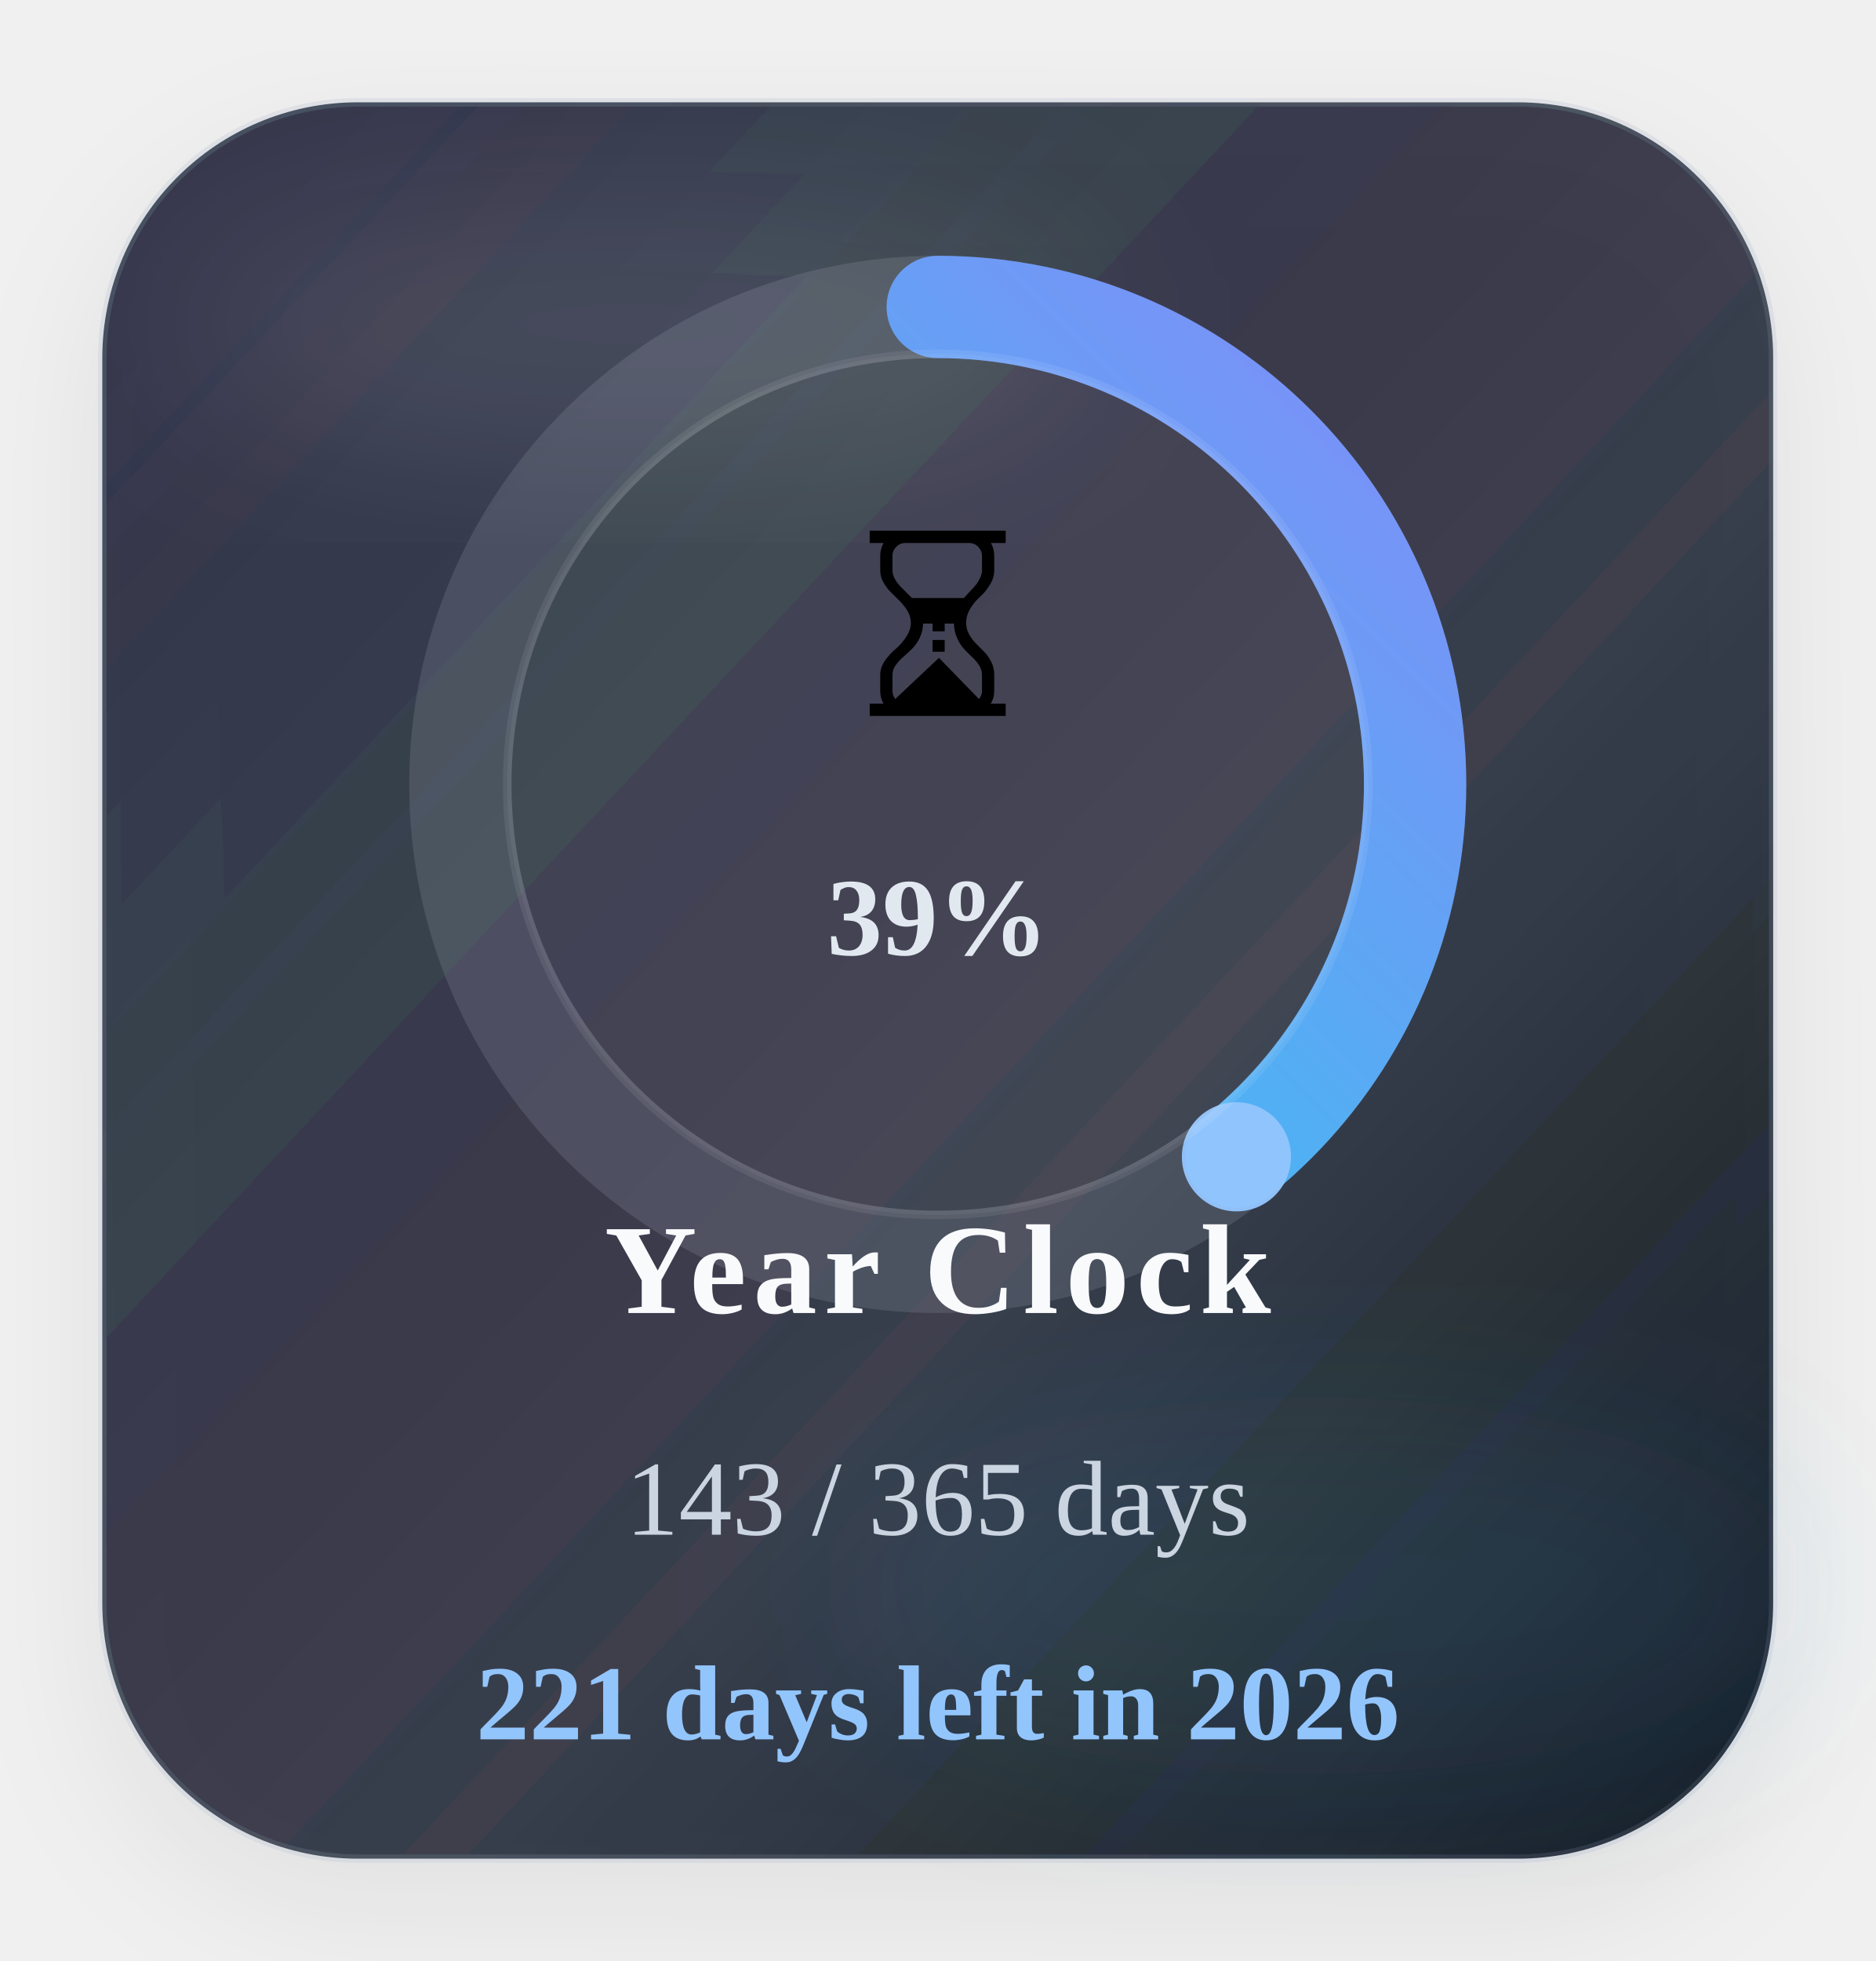
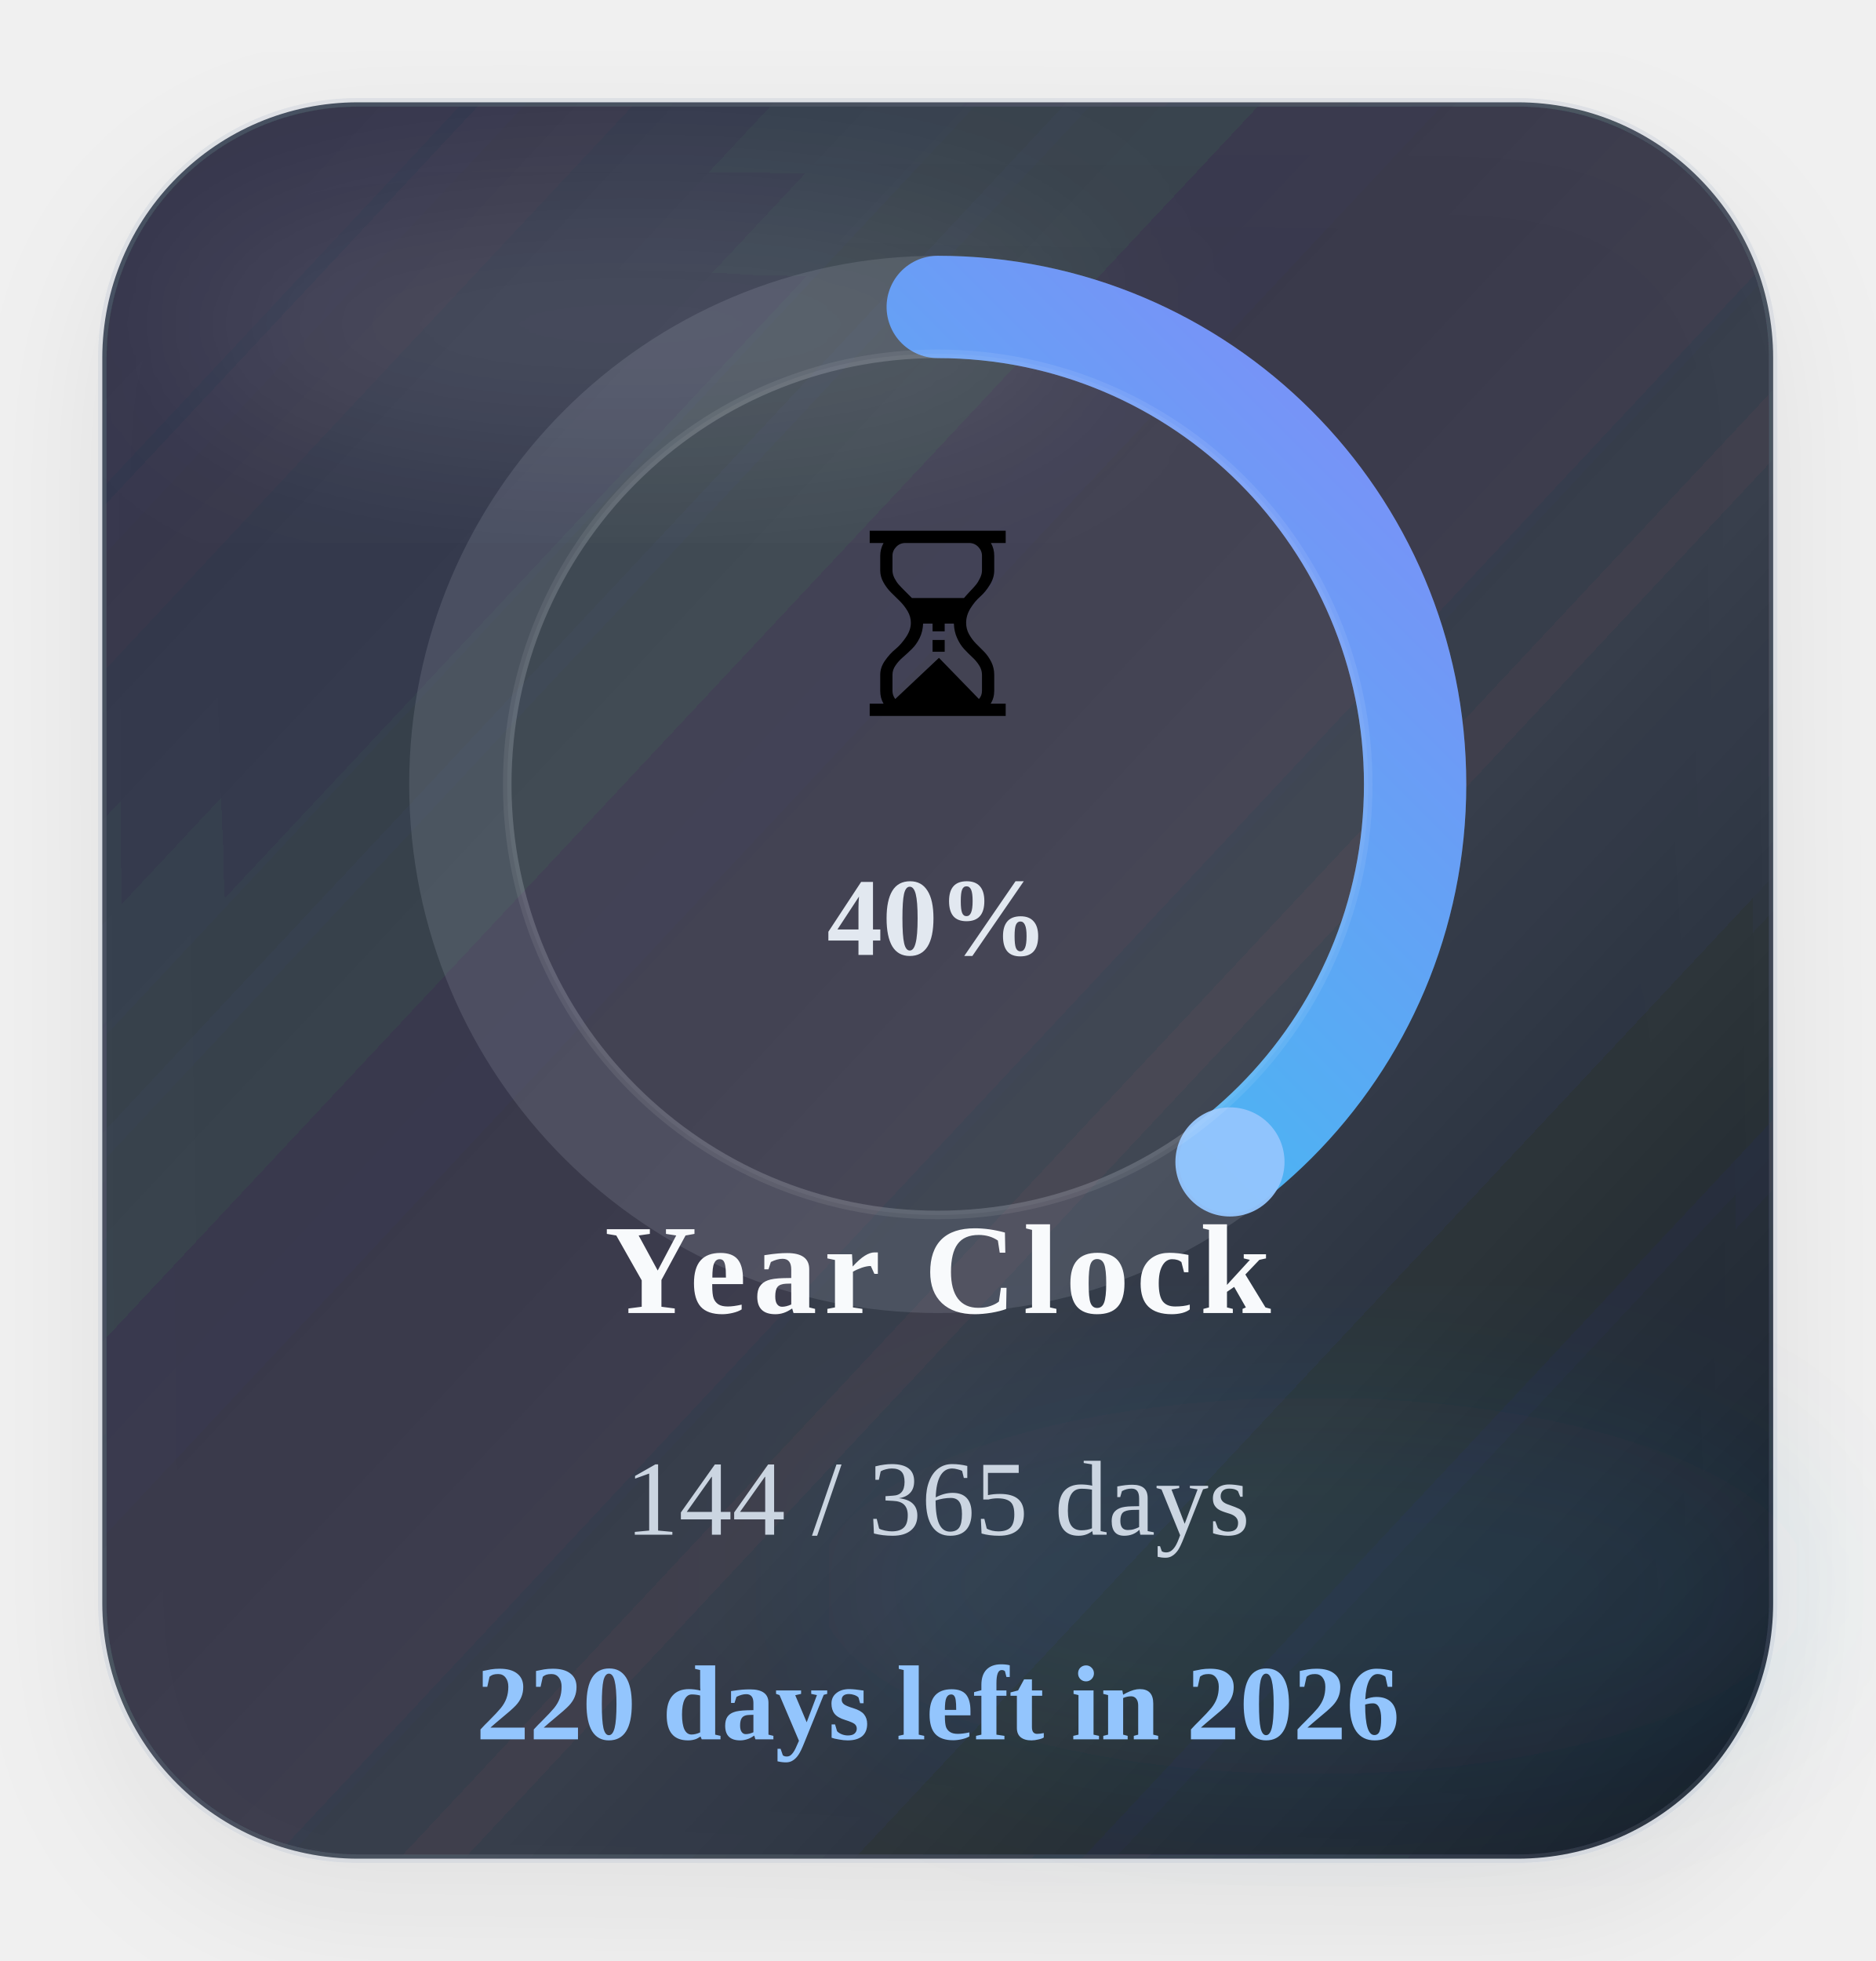
<svg xmlns="http://www.w3.org/2000/svg" width="220" height="230" viewBox="0 0 220 230" role="img" aria-label="Time progress for 2026">
  <defs>
    <linearGradient id="timeGradient" x1="0%" y1="0%" x2="100%" y2="100%">
      <stop offset="0%" stop-color="#22d3ee" />
      <stop offset="100%" stop-color="#818cf8" />
    </linearGradient>
    <linearGradient id="timeCard" x1="0%" y1="0%" x2="100%" y2="100%">
      <stop offset="0%" stop-color="#1c2537" stop-opacity="0.88" />
      <stop offset="60%" stop-color="#111827" stop-opacity="0.8" />
      <stop offset="100%" stop-color="#0b1220" stop-opacity="0.96" />
    </linearGradient>
    <filter id="timeShadow" x="-25%" y="-25%" width="150%" height="150%">
      <feDropShadow dx="0" dy="6" stdDeviation="8" flood-color="#020617" flood-opacity="0.08" />
    </filter>
    <filter id="timeBlur" x="-30%" y="-30%" width="160%" height="160%">
      <feGaussianBlur stdDeviation="10" />
    </filter>
  </defs>
  <rect x="12" y="12" width="196" height="206" rx="30" fill="url(#timeCard)" stroke="#94a3b8" stroke-opacity="0.18" filter="url(#timeShadow)" />
  <ellipse cx="74" cy="38" rx="54" ry="16" fill="#ffffff" fill-opacity="0.09" filter="url(#timeBlur)" />
  <ellipse cx="154" cy="186" rx="58" ry="22" fill="#38bdf8" fill-opacity="0.08" filter="url(#timeBlur)" />
  <circle class="ring-track" cx="110" cy="92" r="56" fill="none" stroke="#cbd5e1" stroke-opacity="0.14" stroke-width="12" />
-   <circle class="progress-ring" cx="110" cy="92" r="56" fill="none" stroke="url(#timeGradient)" stroke-width="12" stroke-linecap="round" stroke-dasharray="351.86" stroke-dashoffset="213.79" data-target-offset="213.79" data-ring-length="351.86" transform="rotate(-90 110 92)" />
-   <circle class="progress-endcap" cx="145.04" cy="135.68" r="6.4" fill="#93c5fd" fill-opacity="0.96" data-center-x="110" data-center-y="92" data-radius="56" data-target-angle="51.2678" />
+   <circle class="progress-ring" cx="110" cy="92" r="56" fill="none" stroke="url(#timeGradient)" stroke-width="12" stroke-linecap="round" stroke-dasharray="351.86" stroke-dashoffset="212.82" data-target-offset="212.82" data-ring-length="351.86" transform="rotate(-90 110 92)" />
+   <circle class="progress-endcap" cx="144.28" cy="136.28" r="6.4" fill="#93c5fd" fill-opacity="0.96" data-center-x="110" data-center-y="92" data-radius="56" data-target-angle="52.2541" />
  <circle class="ring-core" cx="110" cy="92" r="50.5" fill="#ffffff" fill-opacity="0.05" stroke="#ffffff" stroke-opacity="0.08" />
  <text class="progress-emoji" x="110" y="84" text-anchor="middle" font-size="30">⏳</text>
-   <text class="progress-percent" x="110" y="112" text-anchor="middle" font-size="13" font-weight="700" fill="#e2e8f0">39%</text>
+   <text class="progress-percent" x="110" y="112" text-anchor="middle" font-size="13" font-weight="700" fill="#e2e8f0">40%</text>
  <text class="progress-label" x="110" y="154" text-anchor="middle" font-size="15" font-weight="700" letter-spacing="0.8" fill="#f8fafc">Year Clock</text>
-   <text class="progress-value" x="110" y="180" text-anchor="middle" font-size="12.5" fill="#cbd5e1">143 / 365 days</text>
-   <text class="progress-status" data-status-state="remaining" x="110" y="204" text-anchor="middle" font-size="12.5" font-weight="700" fill="#93c5fd">221 days left in 2026</text>
+   <text class="progress-value" x="110" y="180" text-anchor="middle" font-size="12.5" fill="#cbd5e1">144 / 365 days</text>
+   <text class="progress-status" data-status-state="remaining" x="110" y="204" text-anchor="middle" font-size="12.5" font-weight="700" fill="#93c5fd">220 days left in 2026</text>
</svg>
